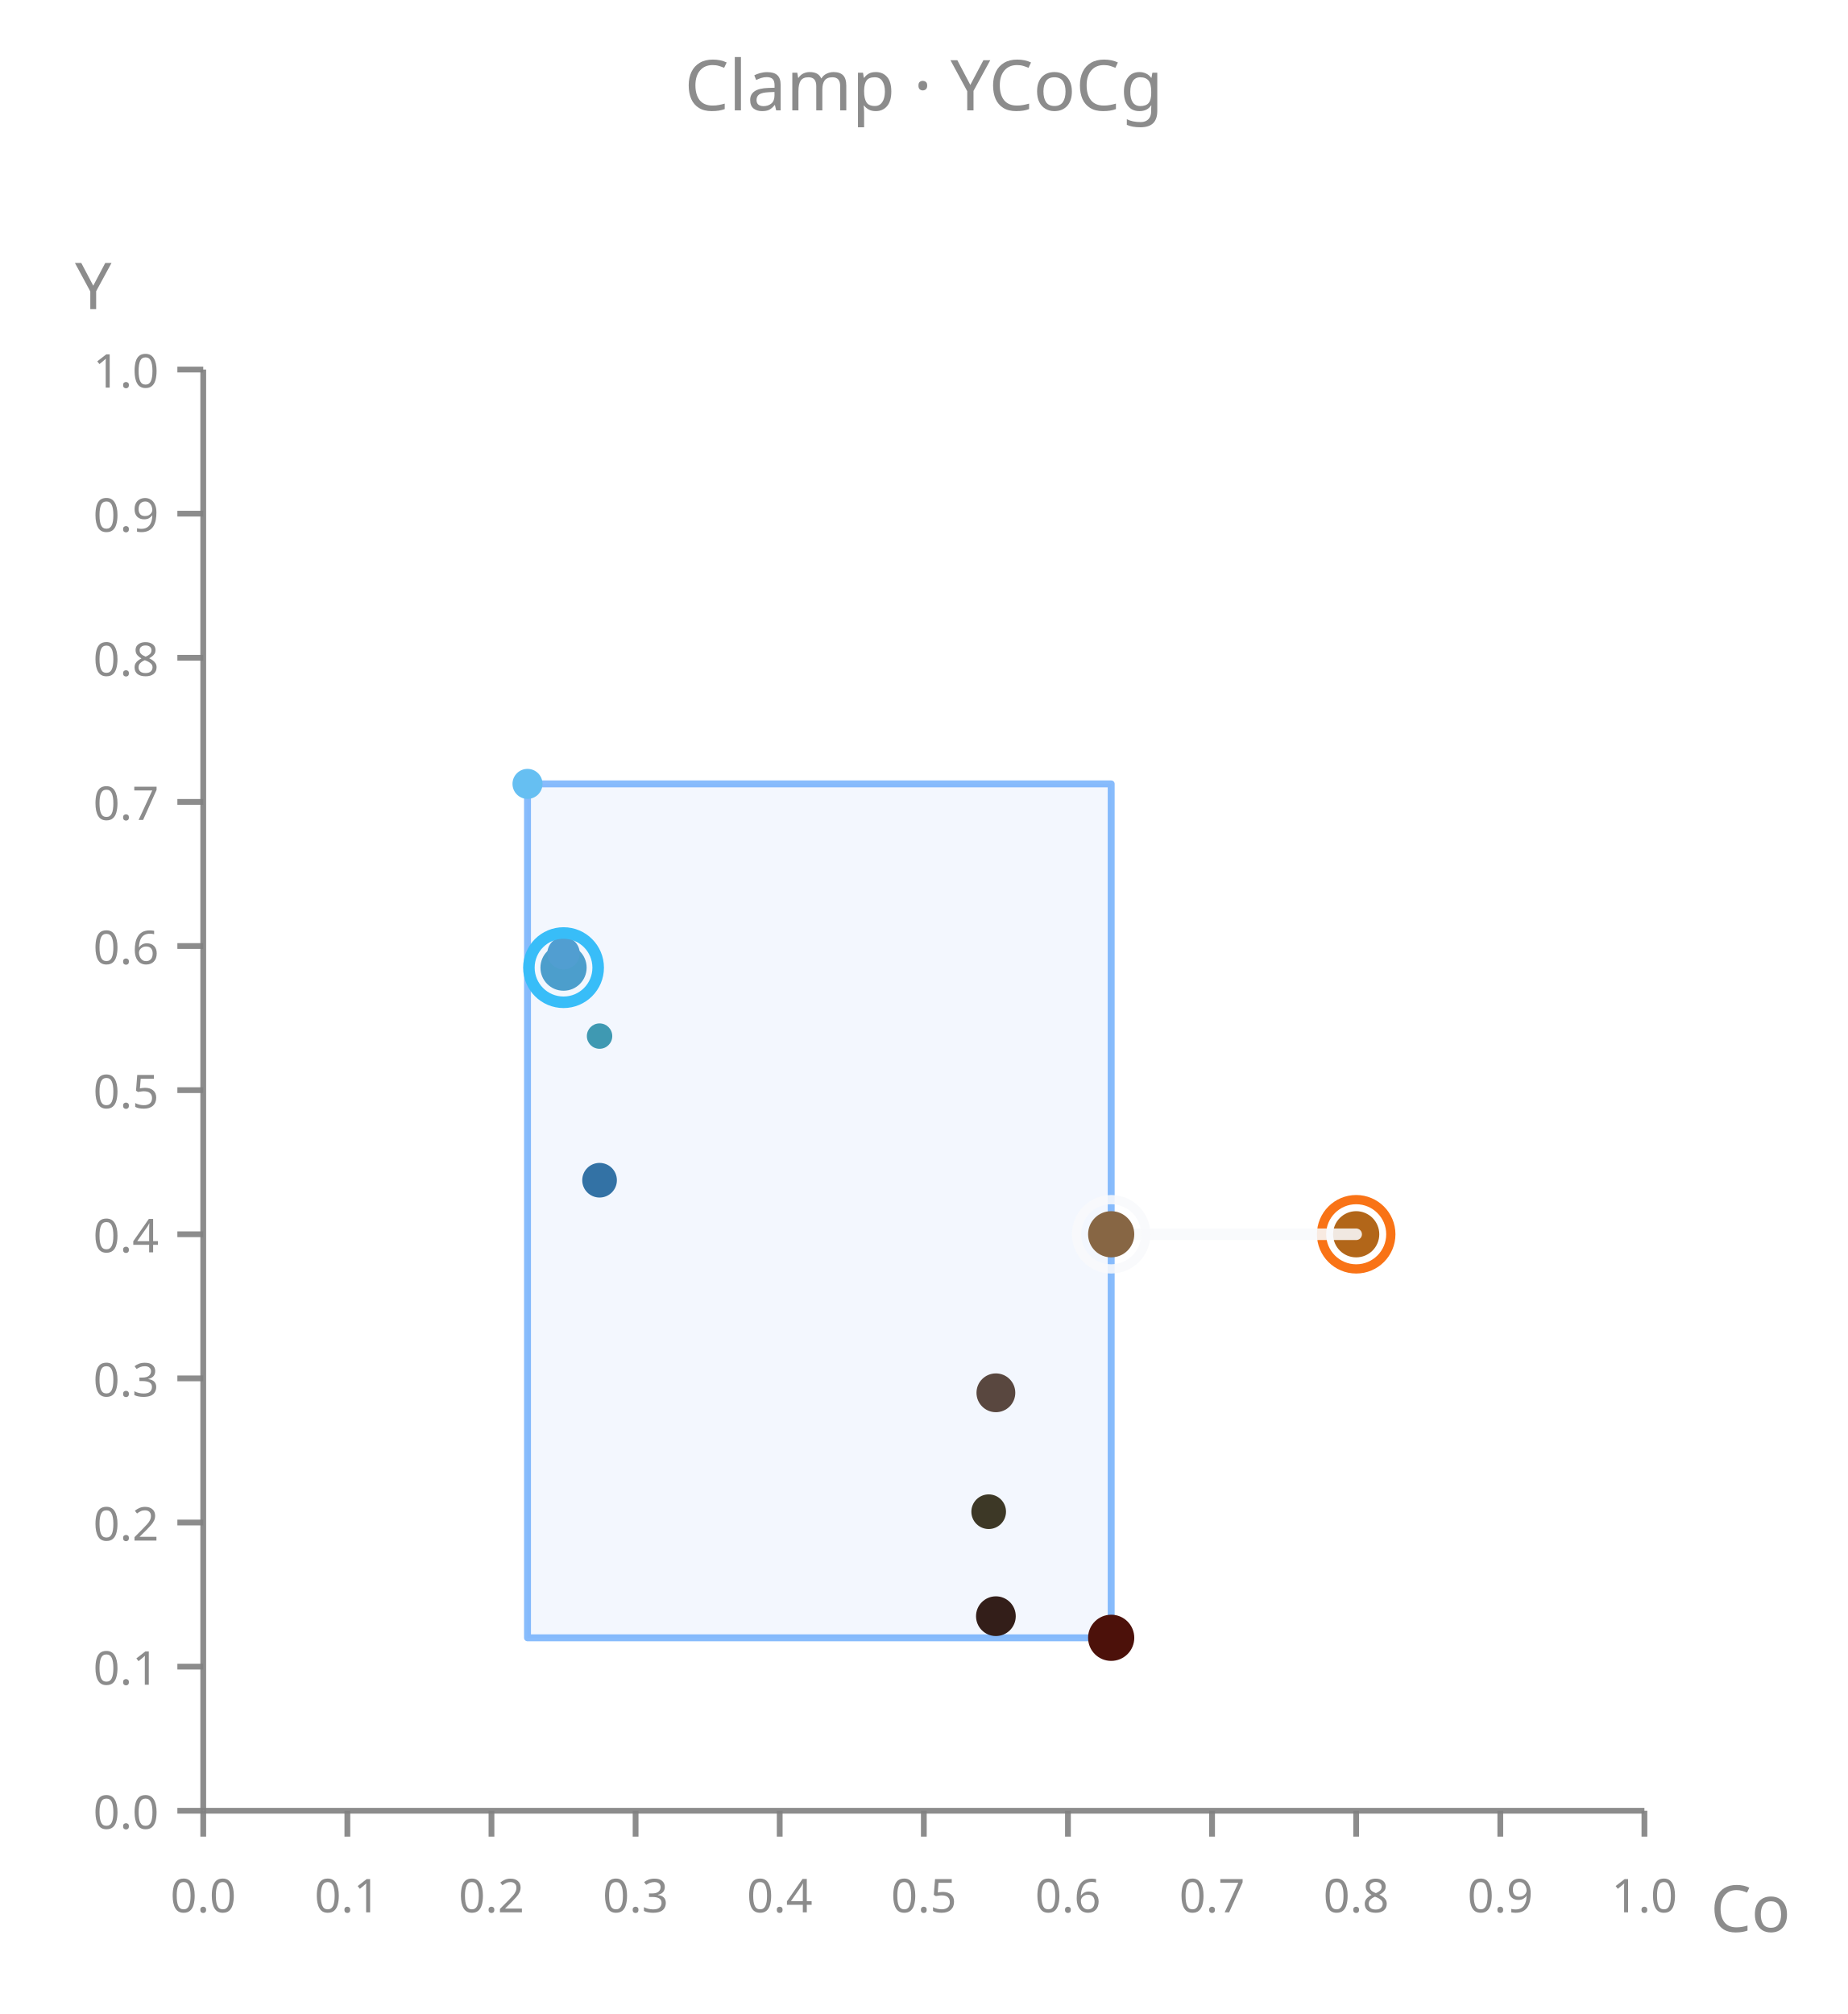
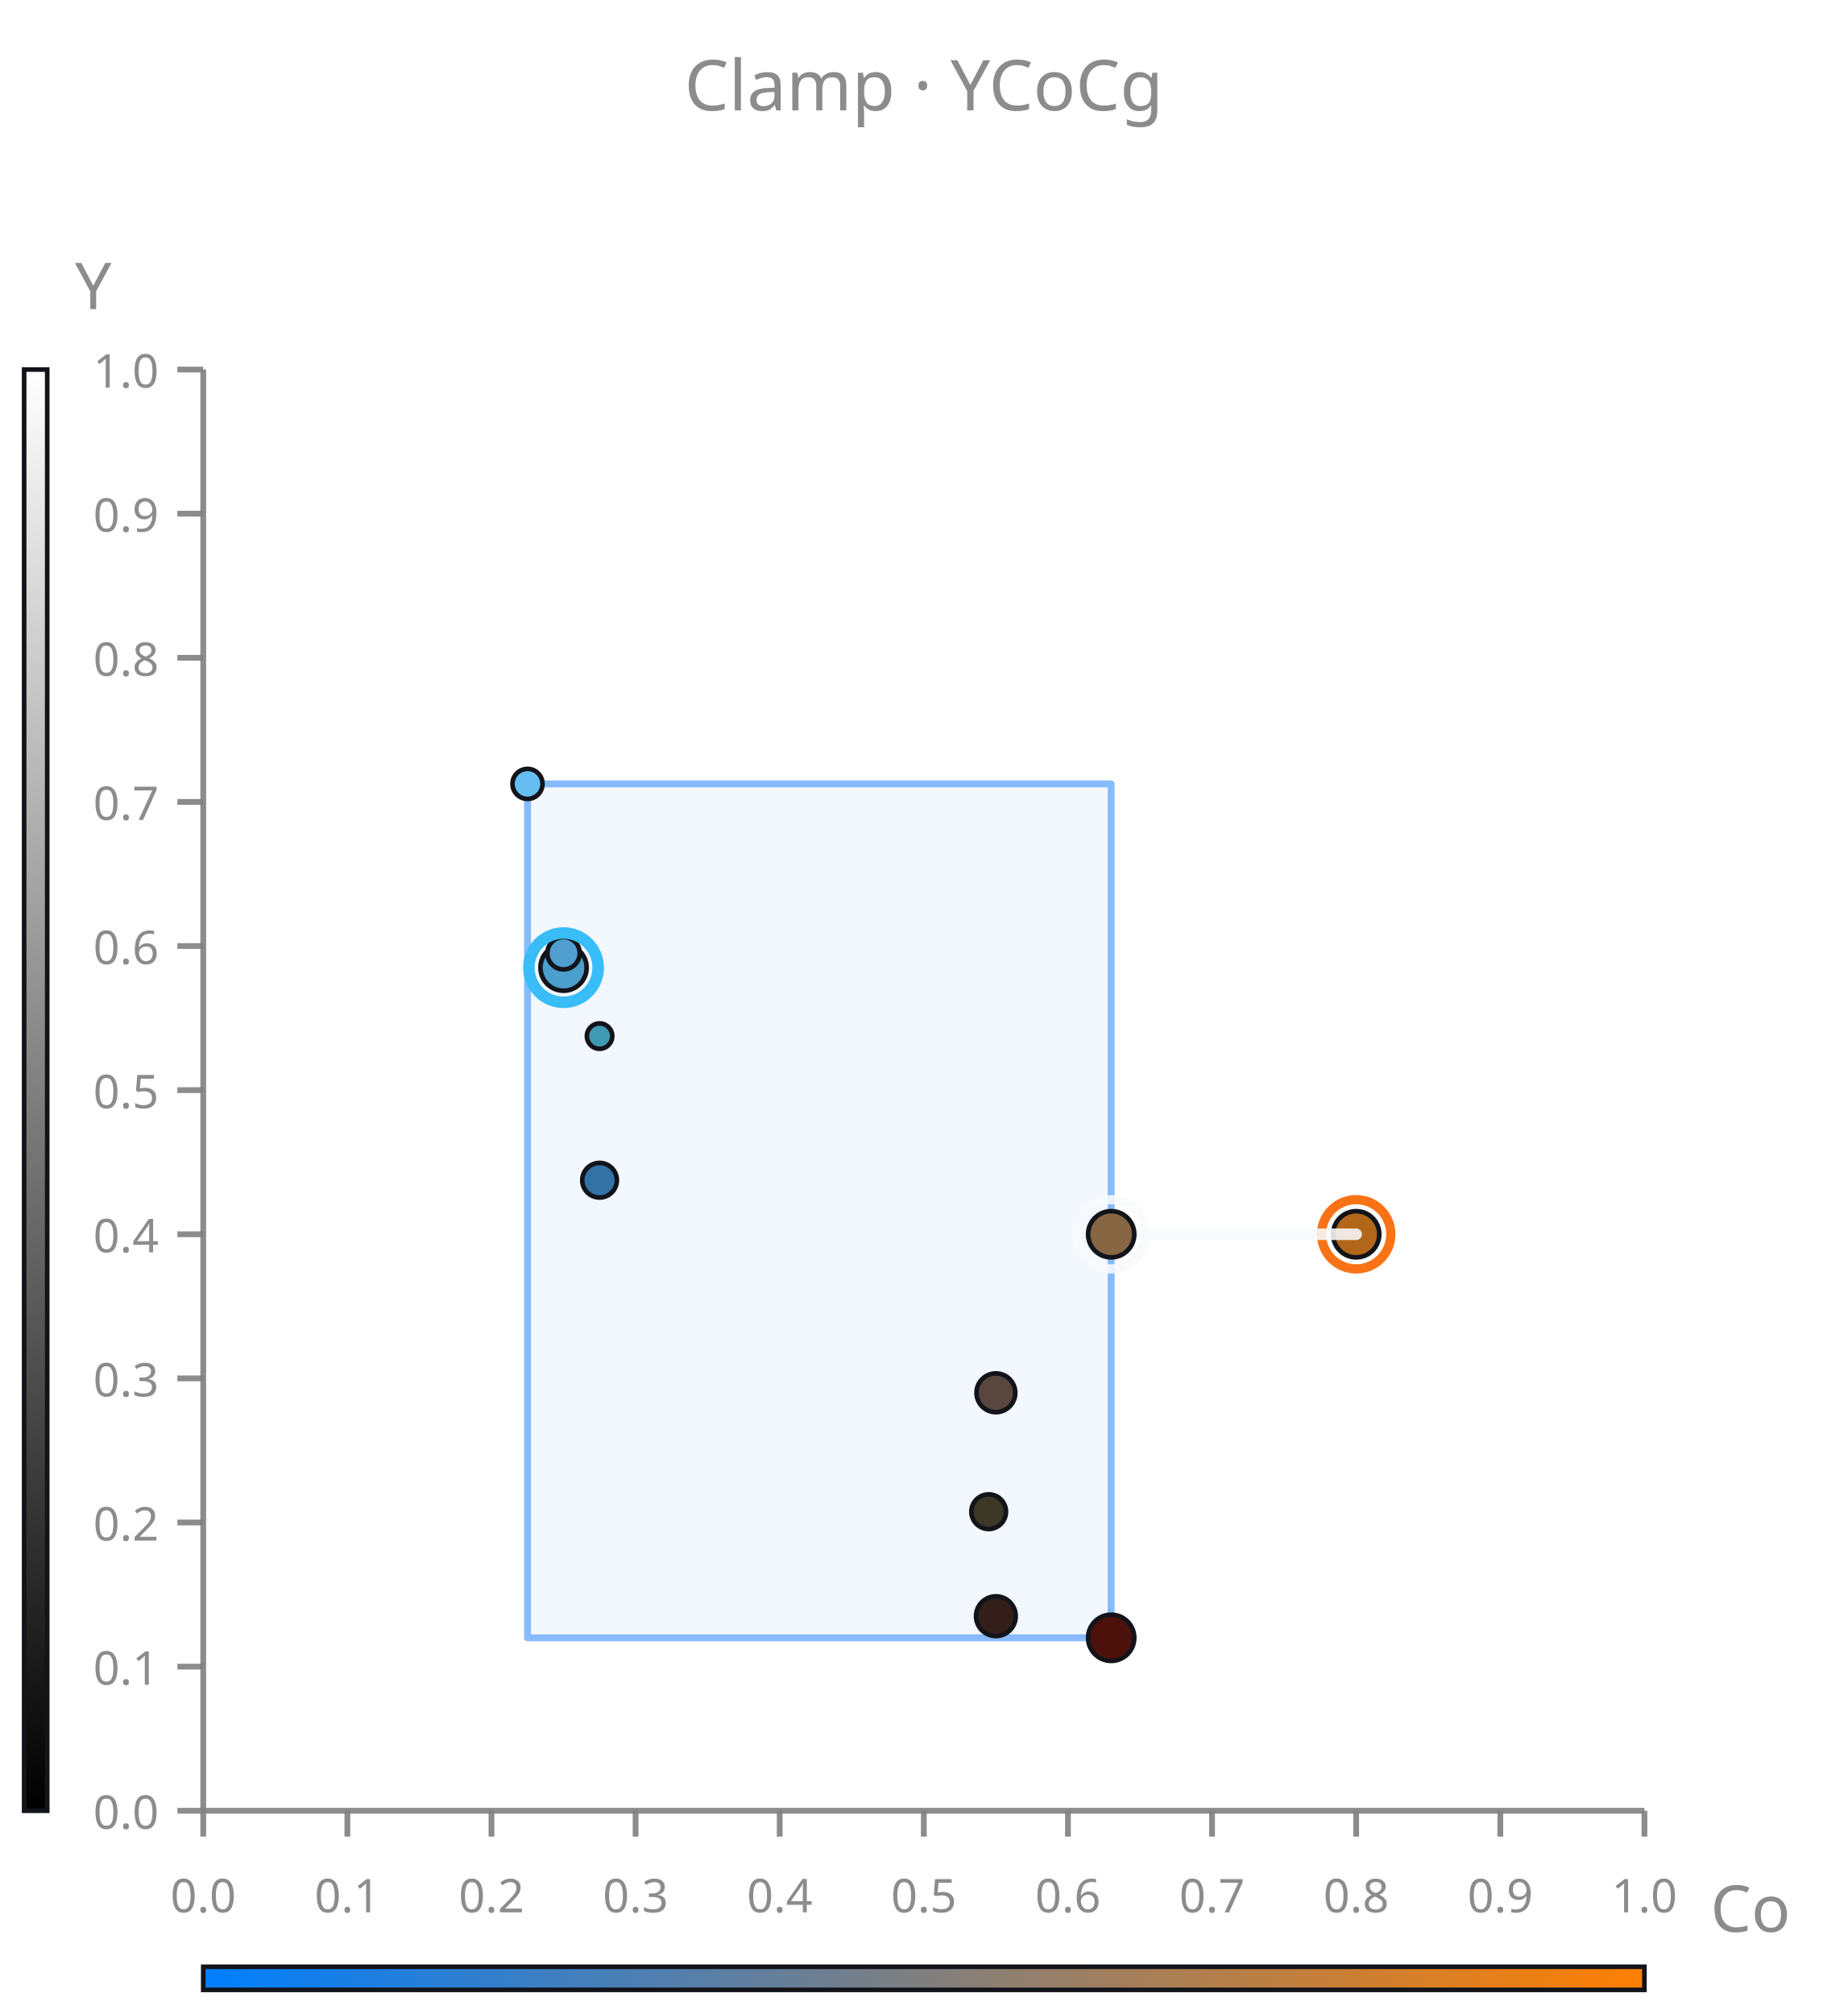
<svg xmlns="http://www.w3.org/2000/svg" baseProfile="full" height="436.0px" version="1.1" viewBox="0,0,400.0,436.0" width="400.0px">
-   <defs />
+   <defs>
+     <linearGradient gradientUnits="userSpaceOnUse" id="plotGradY_0_0_0" x1="7.724" x2="7.724" y1="80" y2="392.0">
+       <stop offset="0" stop-color="rgb(255,255,255)" />
+       <stop offset="1" stop-color="rgb(0,0,0)" />
+     </linearGradient>
+     <linearGradient gradientUnits="userSpaceOnUse" id="plotGradX_0_0_0" x1="44.0" x2="356" y1="428.276" y2="428.276">
+       <stop offset="0" stop-color="rgb(0,127,255)" />
+       <stop offset="1" stop-color="rgb(255,127,0)" />
+     </linearGradient>
+   </defs>
  <g class="layer_bg" />
  <g class="layer_boundary">
    <polygon fill="rgba(59,130,246,0.06)" points="114.2,354.56 240.56,354.56 240.56,169.7 114.2,169.7" stroke="rgba(96,165,250,0.75)" stroke-linejoin="round" stroke-width="1.5" />
  </g>
  <g class="layer_axes">
    <line fill="none" stroke="rgba(128,128,128,0.9)" stroke-width="1.25" x1="44.0" x2="356" y1="392.0" y2="392.0" />
    <line fill="none" stroke="rgba(128,128,128,0.9)" stroke-width="1.25" x1="44.0" x2="44.0" y1="392.0" y2="80" />
    <line fill="none" stroke="rgba(128,128,128,0.9)" stroke-width="1.25" x1="44.0" x2="44.0" y1="392.0" y2="397.6" />
    <text dominant-baseline="hanging" fill="rgba(128,128,128,0.9)" font-family="sans-serif" font-size="10.08" text-anchor="middle" x="44.0" y="406.168">0.0</text>
    <line fill="none" stroke="rgba(128,128,128,0.9)" stroke-width="1.25" x1="75.2" x2="75.2" y1="392.0" y2="397.6" />
    <text dominant-baseline="hanging" fill="rgba(128,128,128,0.9)" font-family="sans-serif" font-size="10.08" text-anchor="middle" x="75.2" y="406.168">0.1</text>
    <line fill="none" stroke="rgba(128,128,128,0.9)" stroke-width="1.25" x1="106.4" x2="106.4" y1="392.0" y2="397.6" />
    <text dominant-baseline="hanging" fill="rgba(128,128,128,0.9)" font-family="sans-serif" font-size="10.08" text-anchor="middle" x="106.4" y="406.168">0.2</text>
    <line fill="none" stroke="rgba(128,128,128,0.9)" stroke-width="1.25" x1="137.6" x2="137.6" y1="392.0" y2="397.6" />
    <text dominant-baseline="hanging" fill="rgba(128,128,128,0.9)" font-family="sans-serif" font-size="10.08" text-anchor="middle" x="137.6" y="406.168">0.3</text>
    <line fill="none" stroke="rgba(128,128,128,0.9)" stroke-width="1.25" x1="168.8" x2="168.8" y1="392.0" y2="397.6" />
    <text dominant-baseline="hanging" fill="rgba(128,128,128,0.9)" font-family="sans-serif" font-size="10.08" text-anchor="middle" x="168.8" y="406.168">0.4</text>
    <line fill="none" stroke="rgba(128,128,128,0.9)" stroke-width="1.25" x1="200" x2="200" y1="392.0" y2="397.6" />
    <text dominant-baseline="hanging" fill="rgba(128,128,128,0.9)" font-family="sans-serif" font-size="10.08" text-anchor="middle" x="200" y="406.168">0.5</text>
    <line fill="none" stroke="rgba(128,128,128,0.9)" stroke-width="1.25" x1="231.2" x2="231.2" y1="392.0" y2="397.6" />
    <text dominant-baseline="hanging" fill="rgba(128,128,128,0.9)" font-family="sans-serif" font-size="10.08" text-anchor="middle" x="231.2" y="406.168">0.6</text>
    <line fill="none" stroke="rgba(128,128,128,0.9)" stroke-width="1.25" x1="262.4" x2="262.4" y1="392.0" y2="397.6" />
    <text dominant-baseline="hanging" fill="rgba(128,128,128,0.9)" font-family="sans-serif" font-size="10.08" text-anchor="middle" x="262.4" y="406.168">0.7</text>
    <line fill="none" stroke="rgba(128,128,128,0.9)" stroke-width="1.25" x1="293.6" x2="293.6" y1="392.0" y2="397.6" />
    <text dominant-baseline="hanging" fill="rgba(128,128,128,0.9)" font-family="sans-serif" font-size="10.08" text-anchor="middle" x="293.6" y="406.168">0.8</text>
    <line fill="none" stroke="rgba(128,128,128,0.9)" stroke-width="1.25" x1="324.8" x2="324.8" y1="392.0" y2="397.6" />
    <text dominant-baseline="hanging" fill="rgba(128,128,128,0.9)" font-family="sans-serif" font-size="10.08" text-anchor="middle" x="324.8" y="406.168">0.9</text>
    <line fill="none" stroke="rgba(128,128,128,0.9)" stroke-width="1.25" x1="356" x2="356" y1="392.0" y2="397.6" />
    <text dominant-baseline="hanging" fill="rgba(128,128,128,0.9)" font-family="sans-serif" font-size="10.08" text-anchor="middle" x="356" y="406.168">1.0</text>
    <line fill="none" stroke="rgba(128,128,128,0.9)" stroke-width="1.25" x1="44.0" x2="38.4" y1="392.0" y2="392.0" />
    <text dominant-baseline="central" fill="rgba(128,128,128,0.9)" font-family="sans-serif" font-size="10.08" text-anchor="end" x="34.4" y="392.0">0.0</text>
    <line fill="none" stroke="rgba(128,128,128,0.9)" stroke-width="1.25" x1="44.0" x2="38.4" y1="360.8" y2="360.8" />
    <text dominant-baseline="central" fill="rgba(128,128,128,0.9)" font-family="sans-serif" font-size="10.08" text-anchor="end" x="34.4" y="360.8">0.1</text>
    <line fill="none" stroke="rgba(128,128,128,0.9)" stroke-width="1.25" x1="44.0" x2="38.4" y1="329.6" y2="329.6" />
    <text dominant-baseline="central" fill="rgba(128,128,128,0.9)" font-family="sans-serif" font-size="10.08" text-anchor="end" x="34.4" y="329.6">0.2</text>
    <line fill="none" stroke="rgba(128,128,128,0.9)" stroke-width="1.25" x1="44.0" x2="38.4" y1="298.4" y2="298.4" />
    <text dominant-baseline="central" fill="rgba(128,128,128,0.9)" font-family="sans-serif" font-size="10.08" text-anchor="end" x="34.4" y="298.4">0.3</text>
    <line fill="none" stroke="rgba(128,128,128,0.9)" stroke-width="1.25" x1="44.0" x2="38.4" y1="267.2" y2="267.2" />
    <text dominant-baseline="central" fill="rgba(128,128,128,0.9)" font-family="sans-serif" font-size="10.08" text-anchor="end" x="34.4" y="267.2">0.4</text>
    <line fill="none" stroke="rgba(128,128,128,0.9)" stroke-width="1.25" x1="44.0" x2="38.4" y1="236" y2="236" />
    <text dominant-baseline="central" fill="rgba(128,128,128,0.9)" font-family="sans-serif" font-size="10.08" text-anchor="end" x="34.4" y="236">0.5</text>
    <line fill="none" stroke="rgba(128,128,128,0.9)" stroke-width="1.25" x1="44.0" x2="38.4" y1="204.8" y2="204.8" />
    <text dominant-baseline="central" fill="rgba(128,128,128,0.9)" font-family="sans-serif" font-size="10.08" text-anchor="end" x="34.4" y="204.8">0.6</text>
    <line fill="none" stroke="rgba(128,128,128,0.9)" stroke-width="1.25" x1="44.0" x2="38.4" y1="173.6" y2="173.6" />
    <text dominant-baseline="central" fill="rgba(128,128,128,0.9)" font-family="sans-serif" font-size="10.08" text-anchor="end" x="34.4" y="173.6">0.7</text>
    <line fill="none" stroke="rgba(128,128,128,0.9)" stroke-width="1.25" x1="44.0" x2="38.4" y1="142.4" y2="142.4" />
    <text dominant-baseline="central" fill="rgba(128,128,128,0.9)" font-family="sans-serif" font-size="10.08" text-anchor="end" x="34.4" y="142.4">0.8</text>
    <line fill="none" stroke="rgba(128,128,128,0.9)" stroke-width="1.25" x1="44.0" x2="38.4" y1="111.2" y2="111.2" />
    <text dominant-baseline="central" fill="rgba(128,128,128,0.9)" font-family="sans-serif" font-size="10.08" text-anchor="end" x="34.4" y="111.2">0.9</text>
    <line fill="none" stroke="rgba(128,128,128,0.9)" stroke-width="1.25" x1="44.0" x2="38.4" y1="80" y2="80" />
    <text dominant-baseline="central" fill="rgba(128,128,128,0.9)" font-family="sans-serif" font-size="10.08" text-anchor="end" x="34.4" y="80">1.0</text>
    <text fill="rgba(128,128,128,0.9)" font-family="sans-serif" font-size="14" x="370.3" y="418.208">Co</text>
    <text fill="rgba(128,128,128,0.9)" font-family="sans-serif" font-size="14" x="16.224" y="66.928">Y</text>
+     <rect fill="url(#plotGradY_0_0_0) none" height="312" shape-rendering="geometricPrecision" stroke="rgba(18,20,26,1.0)" stroke-width="1.0" width="5.0" x="5.224" y="80" />
+     <rect fill="url(#plotGradX_0_0_0) none" height="5.0" shape-rendering="geometricPrecision" stroke="rgba(18,20,26,1.0)" stroke-width="1.0" width="312" x="44.0" y="425.776" />
  </g>
  <g class="layer_dots">
-     <circle cx="129.8" cy="224.3" fill="rgb(63,153,178)" r="2.75" stroke="none" />
-     <circle cx="114.2" cy="169.7" fill="rgb(102,191,242)" r="3.25" stroke="none" />
-     <circle cx="122" cy="209.48" fill="rgb(76,158,204)" r="5.0" stroke="none" />
-     <circle cx="122" cy="206.36" fill="rgb(81,158,209)" r="3.5" stroke="none" />
-     <circle cx="214.04" cy="327.26" fill="rgb(61,56,38)" r="3.75" stroke="none" />
-     <circle cx="129.8" cy="255.5" fill="rgb(51,114,165)" r="3.75" stroke="none" />
-     <circle cx="215.6" cy="301.52" fill="rgb(89,71,63)" r="4.2" stroke="none" />
-     <circle cx="215.6" cy="349.88" fill="rgb(51,30,25)" r="4.3" stroke="none" />
-     <circle cx="240.56" cy="354.56" fill="rgb(76,17,10)" r="5.0" stroke="none" />
-     <circle cx="293.6" cy="267.2" fill="rgb(178,102,25)" r="5.0" stroke="none" />
+     <circle cx="129.8" cy="224.3" fill="rgb(63,153,178)" r="2.75" stroke="rgba(18,20,26,1.0)" stroke-width="1.0" />
+     <circle cx="114.2" cy="169.7" fill="rgb(102,191,242)" r="3.25" stroke="rgba(18,20,26,1.0)" stroke-width="1.0" />
+     <circle cx="122" cy="209.48" fill="rgb(76,158,204)" r="5.0" stroke="rgba(18,20,26,1.0)" stroke-width="1.0" />
+     <circle cx="122" cy="206.36" fill="rgb(81,158,209)" r="3.5" stroke="rgba(18,20,26,1.0)" stroke-width="1.0" />
+     <circle cx="214.04" cy="327.26" fill="rgb(61,56,38)" r="3.75" stroke="rgba(18,20,26,1.0)" stroke-width="1.0" />
+     <circle cx="129.8" cy="255.5" fill="rgb(51,114,165)" r="3.75" stroke="rgba(18,20,26,1.0)" stroke-width="1.0" />
+     <circle cx="215.6" cy="301.52" fill="rgb(89,71,63)" r="4.2" stroke="rgba(18,20,26,1.0)" stroke-width="1.0" />
+     <circle cx="215.6" cy="349.88" fill="rgb(51,30,25)" r="4.3" stroke="rgba(18,20,26,1.0)" stroke-width="1.0" />
+     <circle cx="240.56" cy="354.56" fill="rgb(76,17,10)" r="5.0" stroke="rgba(18,20,26,1.0)" stroke-width="1.0" />
+     <circle cx="293.6" cy="267.2" fill="rgb(178,102,25)" r="5.0" stroke="rgba(18,20,26,1.0)" stroke-width="1.0" />
  </g>
  <g class="layer_overlay">
    <circle cx="122" cy="209.48" fill="none" r="7.5" stroke="rgba(56,189,248,1.0)" stroke-width="2.5" />
    <circle cx="293.6" cy="267.2" fill="none" r="7.5" stroke="rgba(249,115,22,1.0)" stroke-width="2.0" />
    <line stroke="rgba(248,250,252,0.88)" stroke-linecap="round" stroke-width="2.5" x1="293.6" x2="240.56" y1="267.2" y2="267.2" />
-     <circle cx="240.56" cy="267.2" fill="rgb(135,102,68)" r="5.0" stroke="none" />
+     <circle cx="240.56" cy="267.2" fill="rgb(135,102,68)" r="5.0" stroke="rgba(18,20,26,1.0)" stroke-width="1.0" />
    <circle cx="240.56" cy="267.2" fill="none" r="7.5" stroke="rgba(248,250,252,0.88)" stroke-width="2.0" />
  </g>
  <g class="layer_header">
    <text dominant-baseline="central" fill="rgba(128,128,128,0.9)" font-family="sans-serif" font-size="15.2" text-anchor="middle" x="200.0" y="18.0">Clamp · YCoCg</text>
  </g>
</svg>
